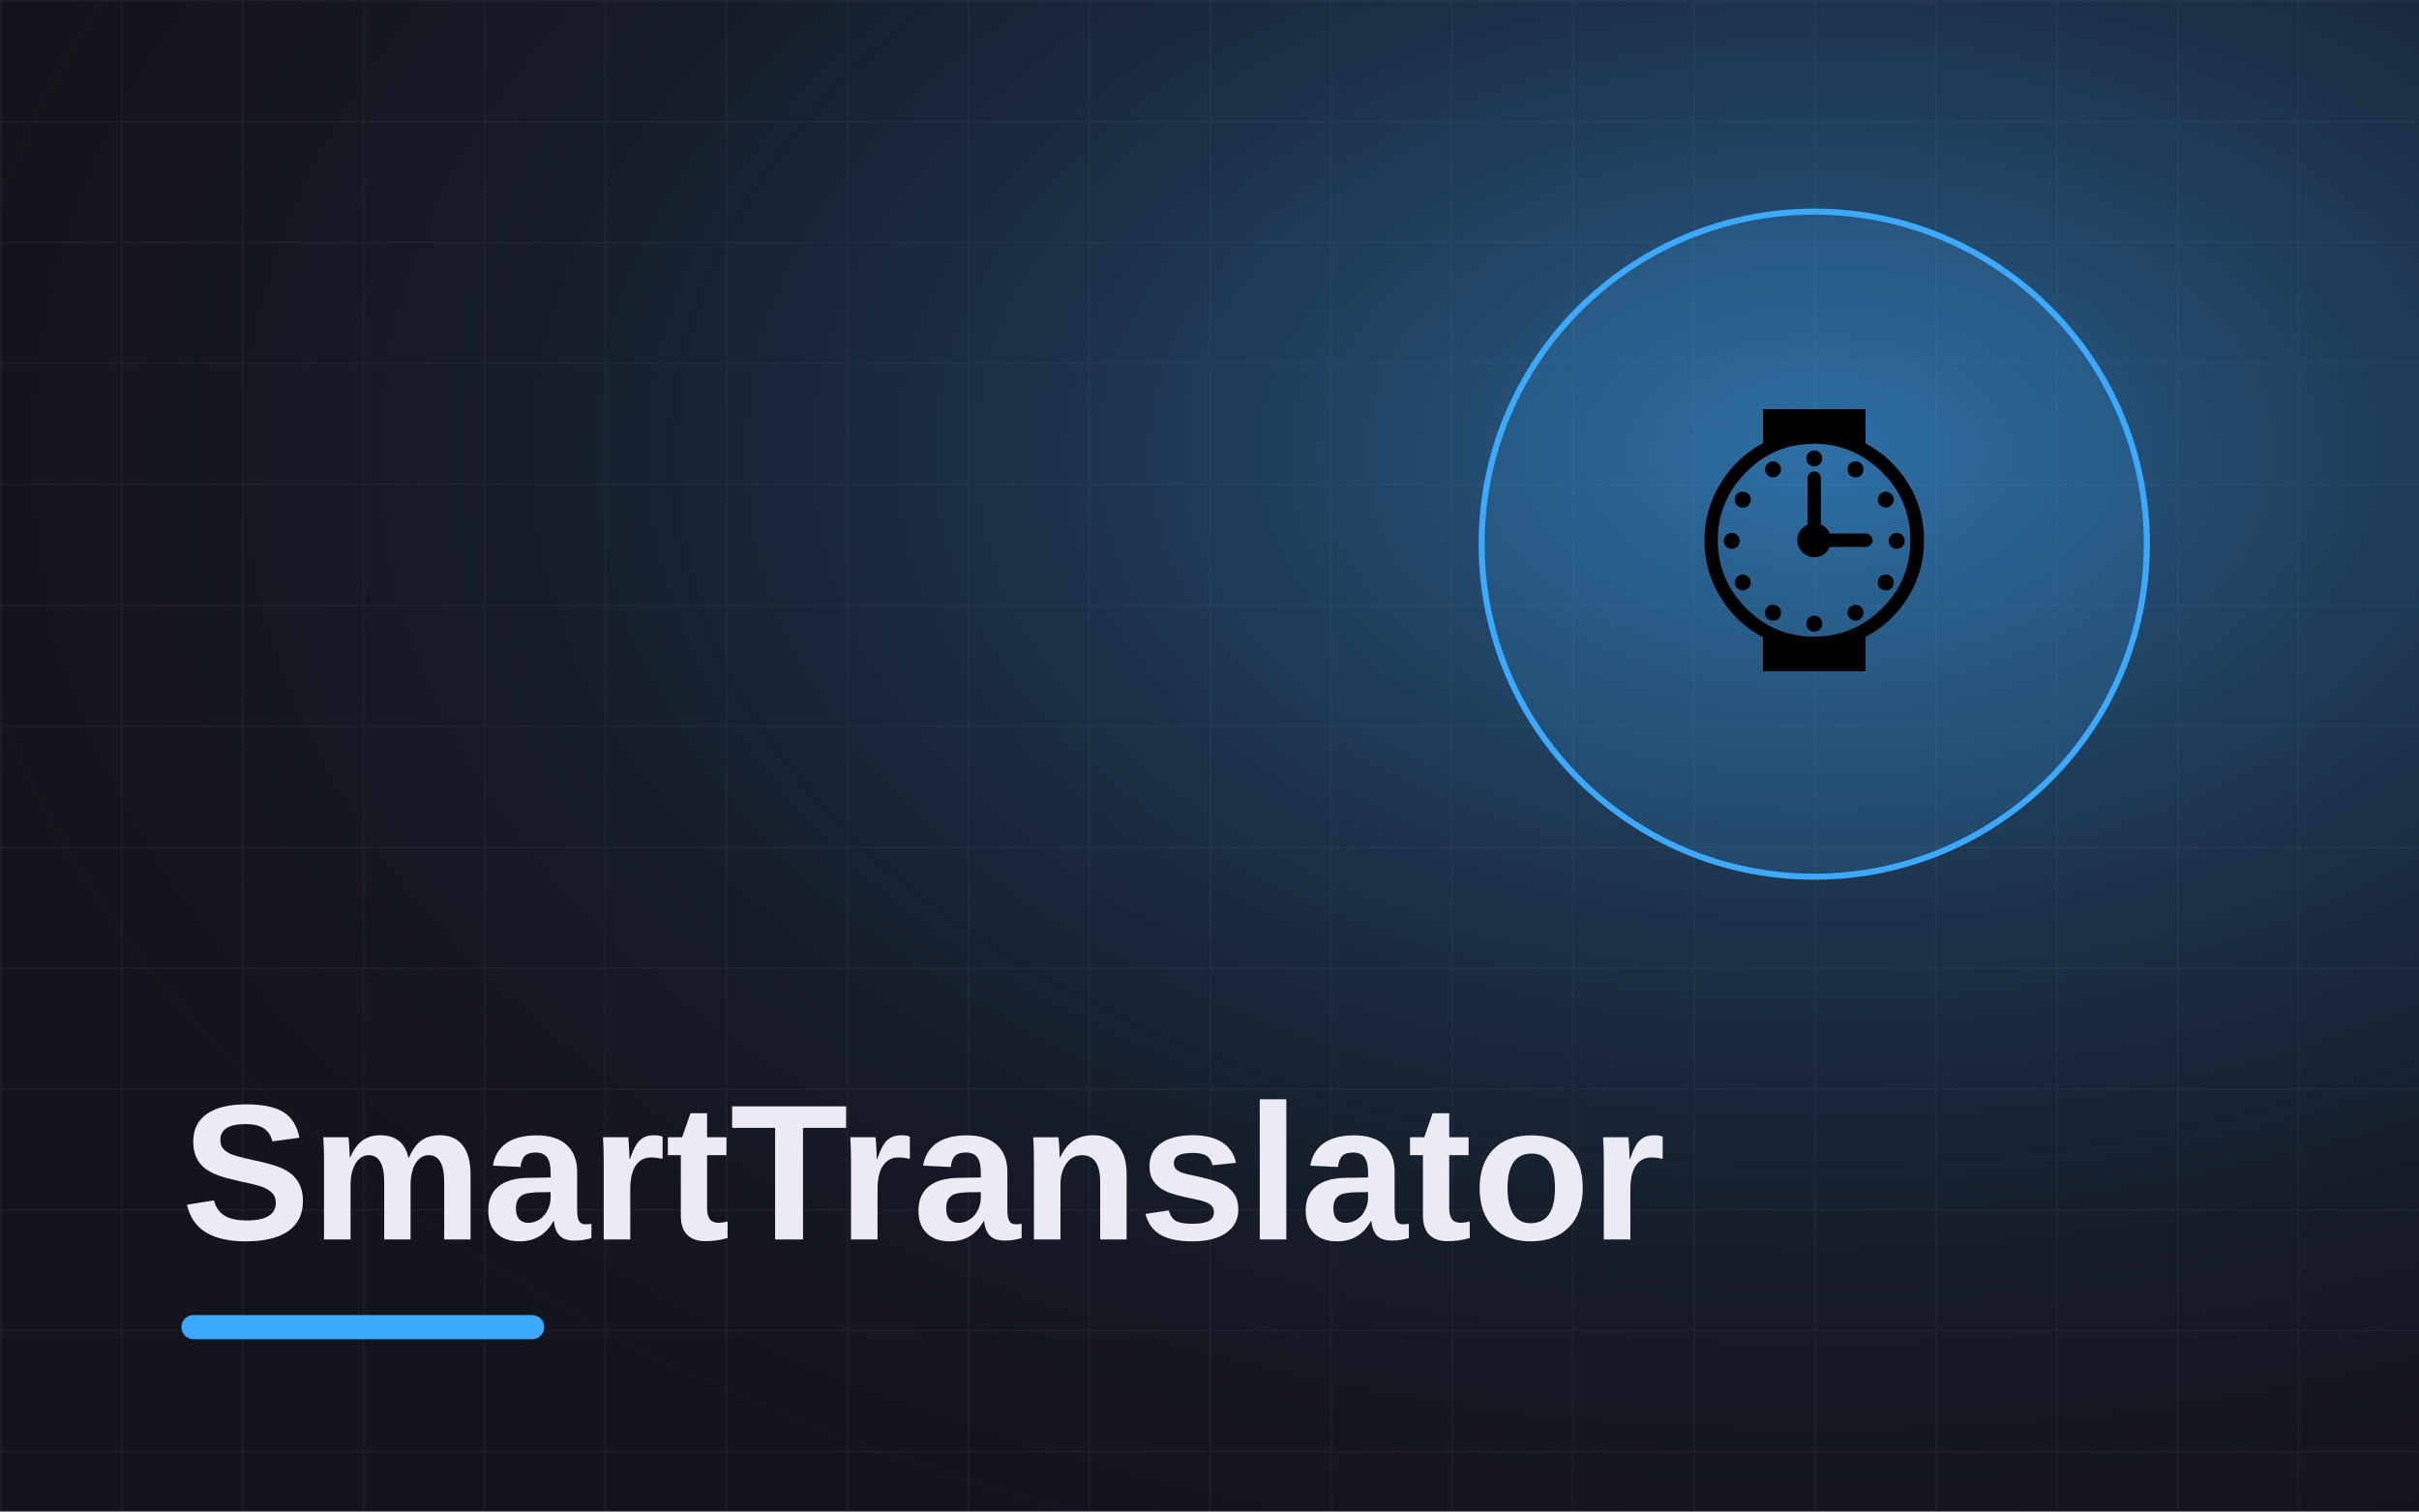
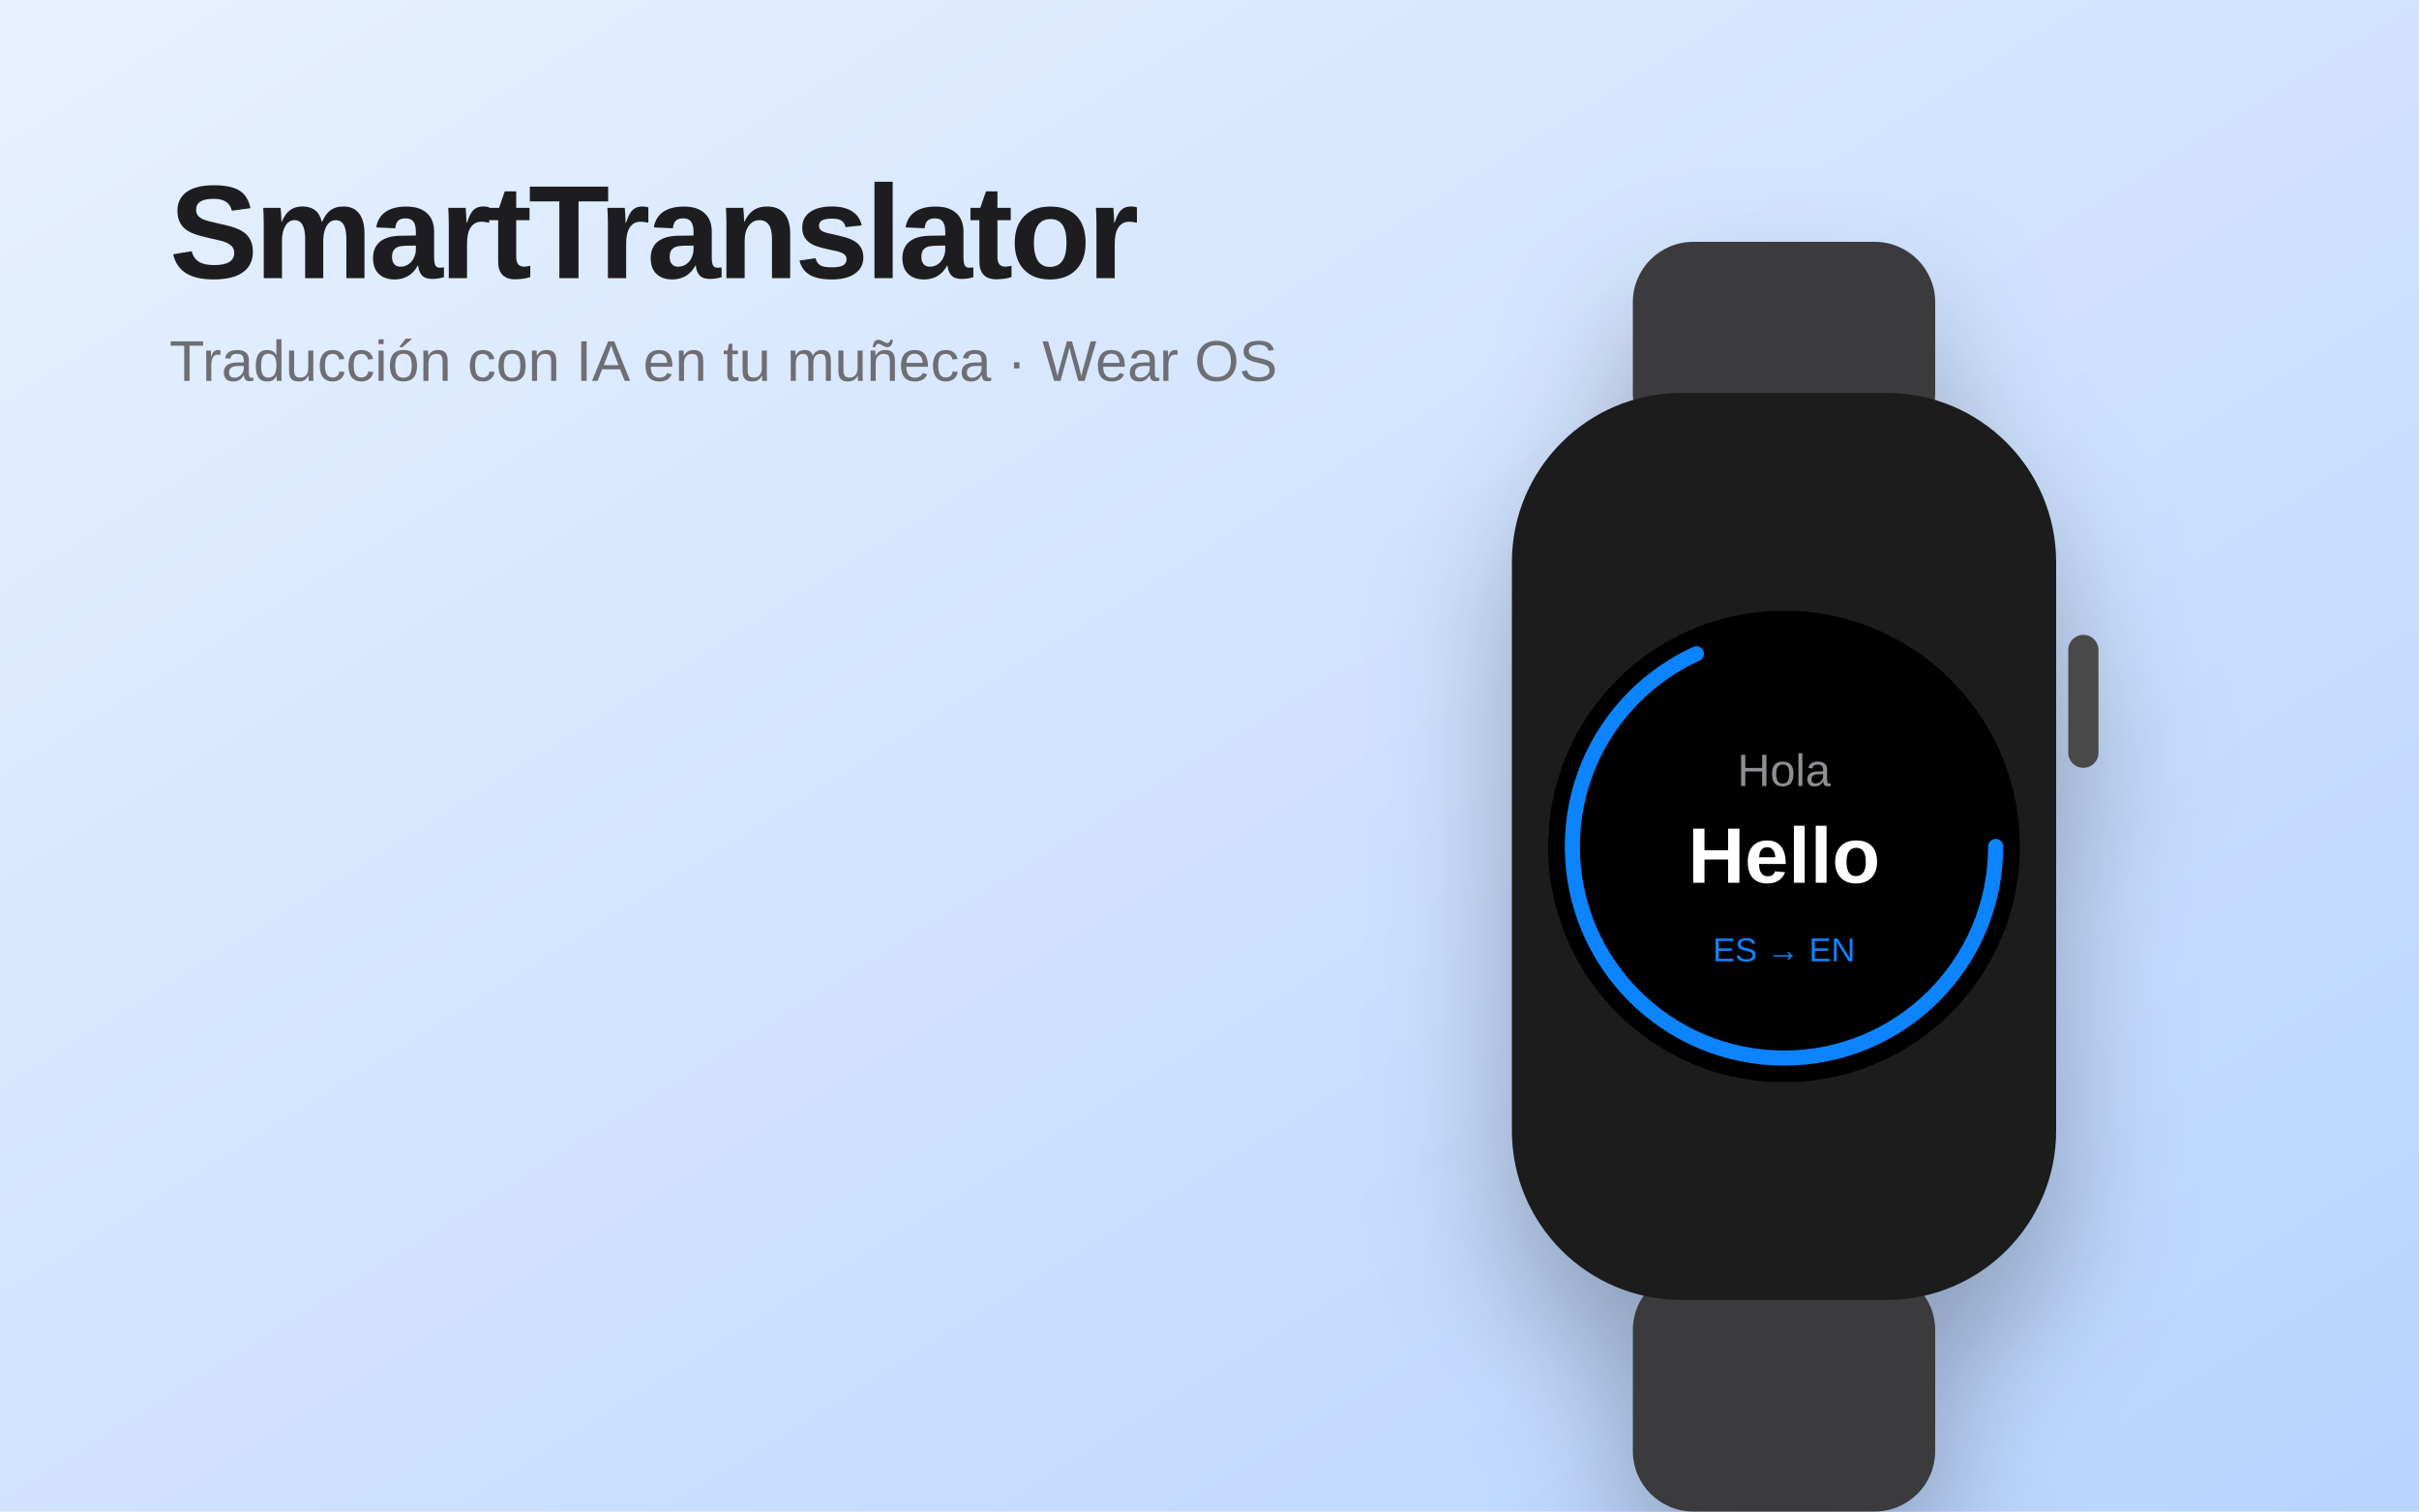
<svg xmlns="http://www.w3.org/2000/svg" viewBox="0 0 800 500">
  <defs>
-     <radialGradient id="g" cx="75%" cy="30%" r="80%">
-       <stop offset="0" stop-color="#3da9fc" stop-opacity=".55" />
-       <stop offset="1" stop-color="#14141c" stop-opacity="0" />
-     </radialGradient>
-     <pattern id="p" width="40" height="40" patternUnits="userSpaceOnUse">
-       <path d="M40 0H0V40" fill="none" stroke="#ffffff" stroke-opacity=".05" />
-     </pattern>
+     <linearGradient id="bg" x1="0" y1="0" x2="1" y2="1">
+       <stop offset="0" stop-color="#e8f1ff" />
+       <stop offset="1" stop-color="#b8d4ff" />
+     </linearGradient>
+     <linearGradient id="gl" x1="0" y1="0" x2="0" y2="1">
+       <stop offset="0" stop-color="#fff" stop-opacity=".18" />
+       <stop offset=".5" stop-color="#fff" stop-opacity="0" />
+     </linearGradient>
+     <filter id="sh" x="-30%" y="-30%" width="160%" height="160%">
+       <feDropShadow dx="0" dy="24" stdDeviation="22" flood-color="#000" flood-opacity=".28" />
+     </filter>
  </defs>
-   <rect width="800" height="500" fill="#14141c" />
-   <rect width="800" height="500" fill="url(#p)" />
-   <rect width="800" height="500" fill="url(#g)" />
-   <circle cx="600" cy="180" r="110" fill="#3da9fc" fill-opacity=".15" stroke="#3da9fc" stroke-width="2" />
-   <text x="600" y="215" font-size="110" text-anchor="middle">⌚</text>
-   <text x="60" y="410" font-family="Arial Black,Arial,sans-serif" font-weight="900" font-size="64" fill="#ecebf3">SmartTranslator</text>
-   <rect x="60" y="435" width="120" height="8" rx="4" fill="#3da9fc" />
+   <rect width="800" height="500" fill="url(#bg)" />
+   <text x="56" y="92" font-family="-apple-system,SF Pro Display,Helvetica Neue,Arial,sans-serif" font-weight="700" font-size="44" letter-spacing="-1.2" fill="#1d1d1f">SmartTranslator</text>
+   <text x="56" y="126" font-family="-apple-system,SF Pro Display,Helvetica Neue,Arial,sans-serif" font-size="19" fill="#6e6e73">Traducción con IA en tu muñeca · Wear OS</text>
+   <g filter="url(#sh)" transform="translate(500 120)">
+     <rect x="40" y="-40" width="100" height="70" rx="20" fill="#3a3a3c" />
+     <rect x="40" y="300" width="100" height="80" rx="20" fill="#3a3a3c" />
+     <rect x="0" y="10" width="180" height="300" rx="56" fill="#1d1d1f" />
+     <rect x="184" y="90" width="10" height="44" rx="5" fill="#48484a" />
+     <circle cx="90" cy="160" r="78" fill="#000" />
+     <circle cx="90" cy="160" r="70" fill="none" stroke="#0a84ff" stroke-width="5" stroke-dasharray="300 140" stroke-linecap="round" />
+     <text x="90" y="140" text-anchor="middle" font-family="-apple-system,SF Pro Display,Helvetica Neue,Arial,sans-serif" font-size="15" fill="#8e8e93">Hola</text>
+     <text x="90" y="172" text-anchor="middle" font-family="-apple-system,SF Pro Display,Helvetica Neue,Arial,sans-serif" font-weight="700" font-size="26" fill="#fff">Hello</text>
+     <text x="90" y="198" text-anchor="middle" font-family="-apple-system,SF Pro Display,Helvetica Neue,Arial,sans-serif" font-size="11" fill="#0a84ff">ES → EN</text>
+   </g>
</svg>
